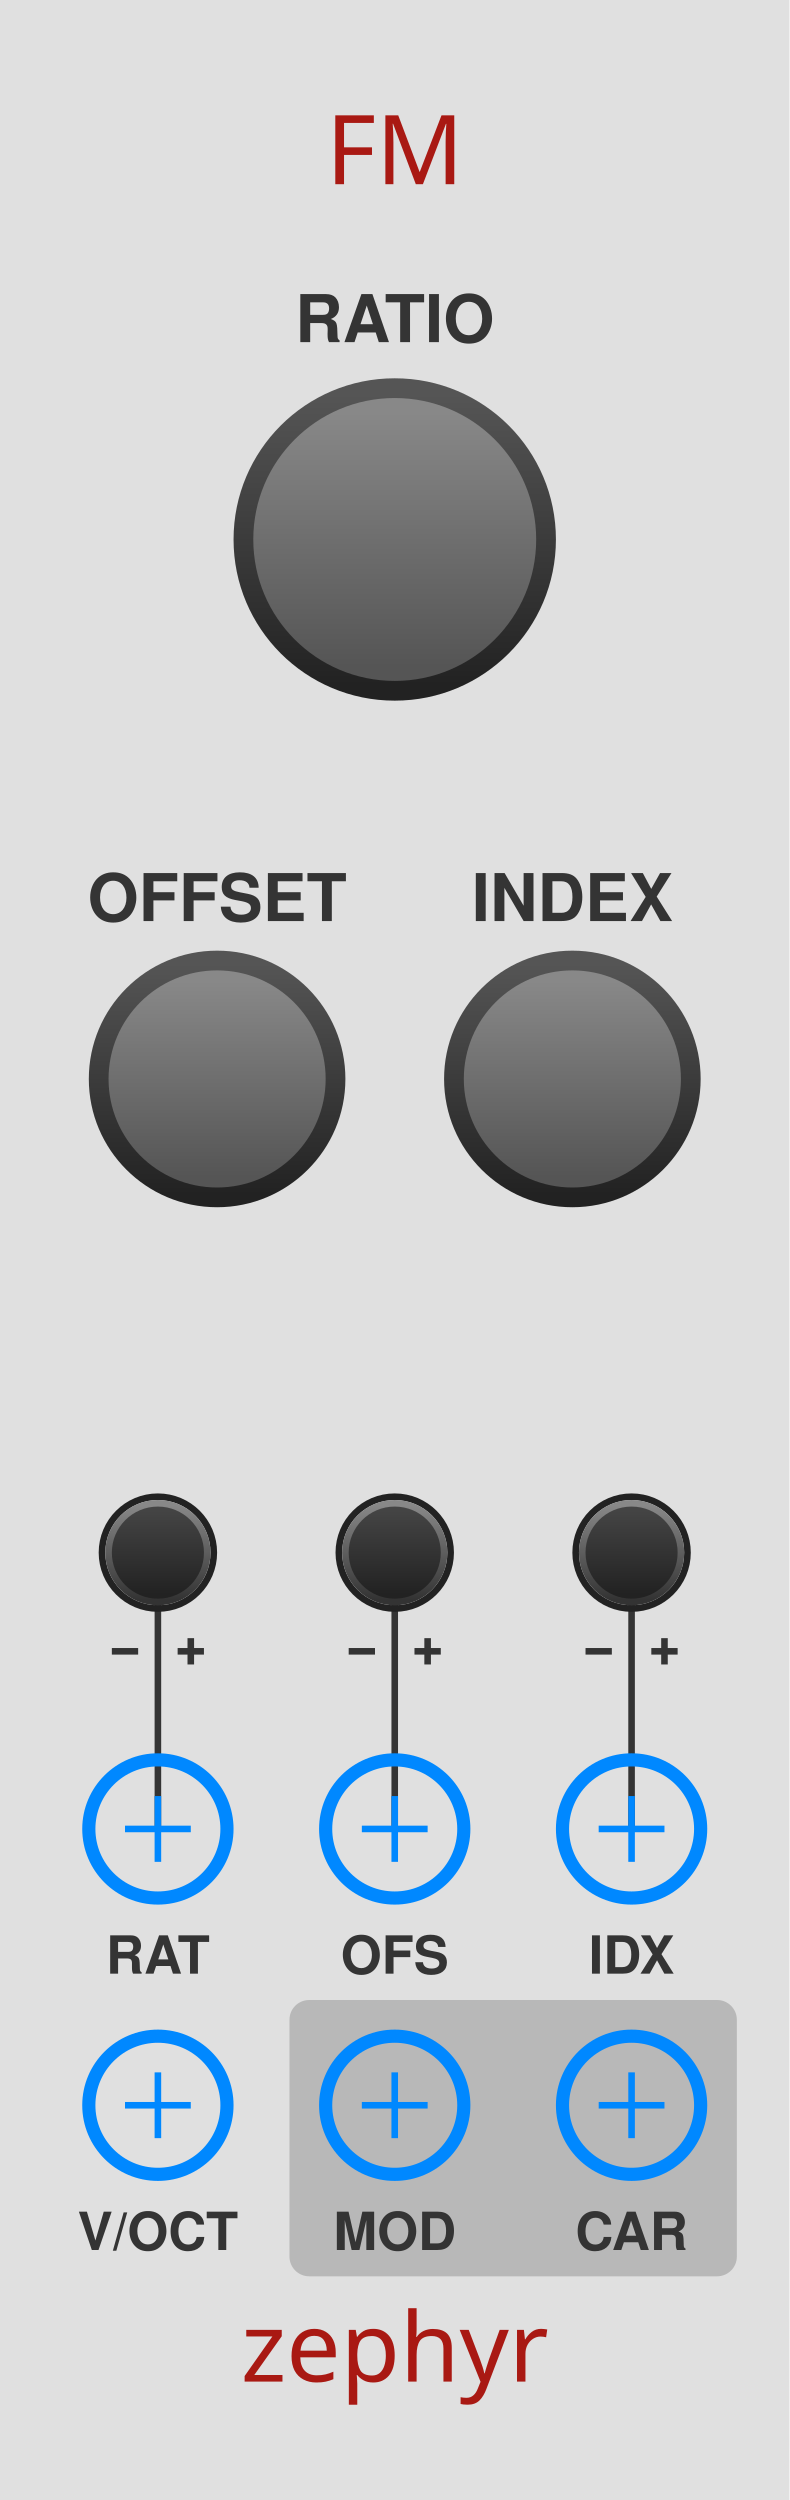
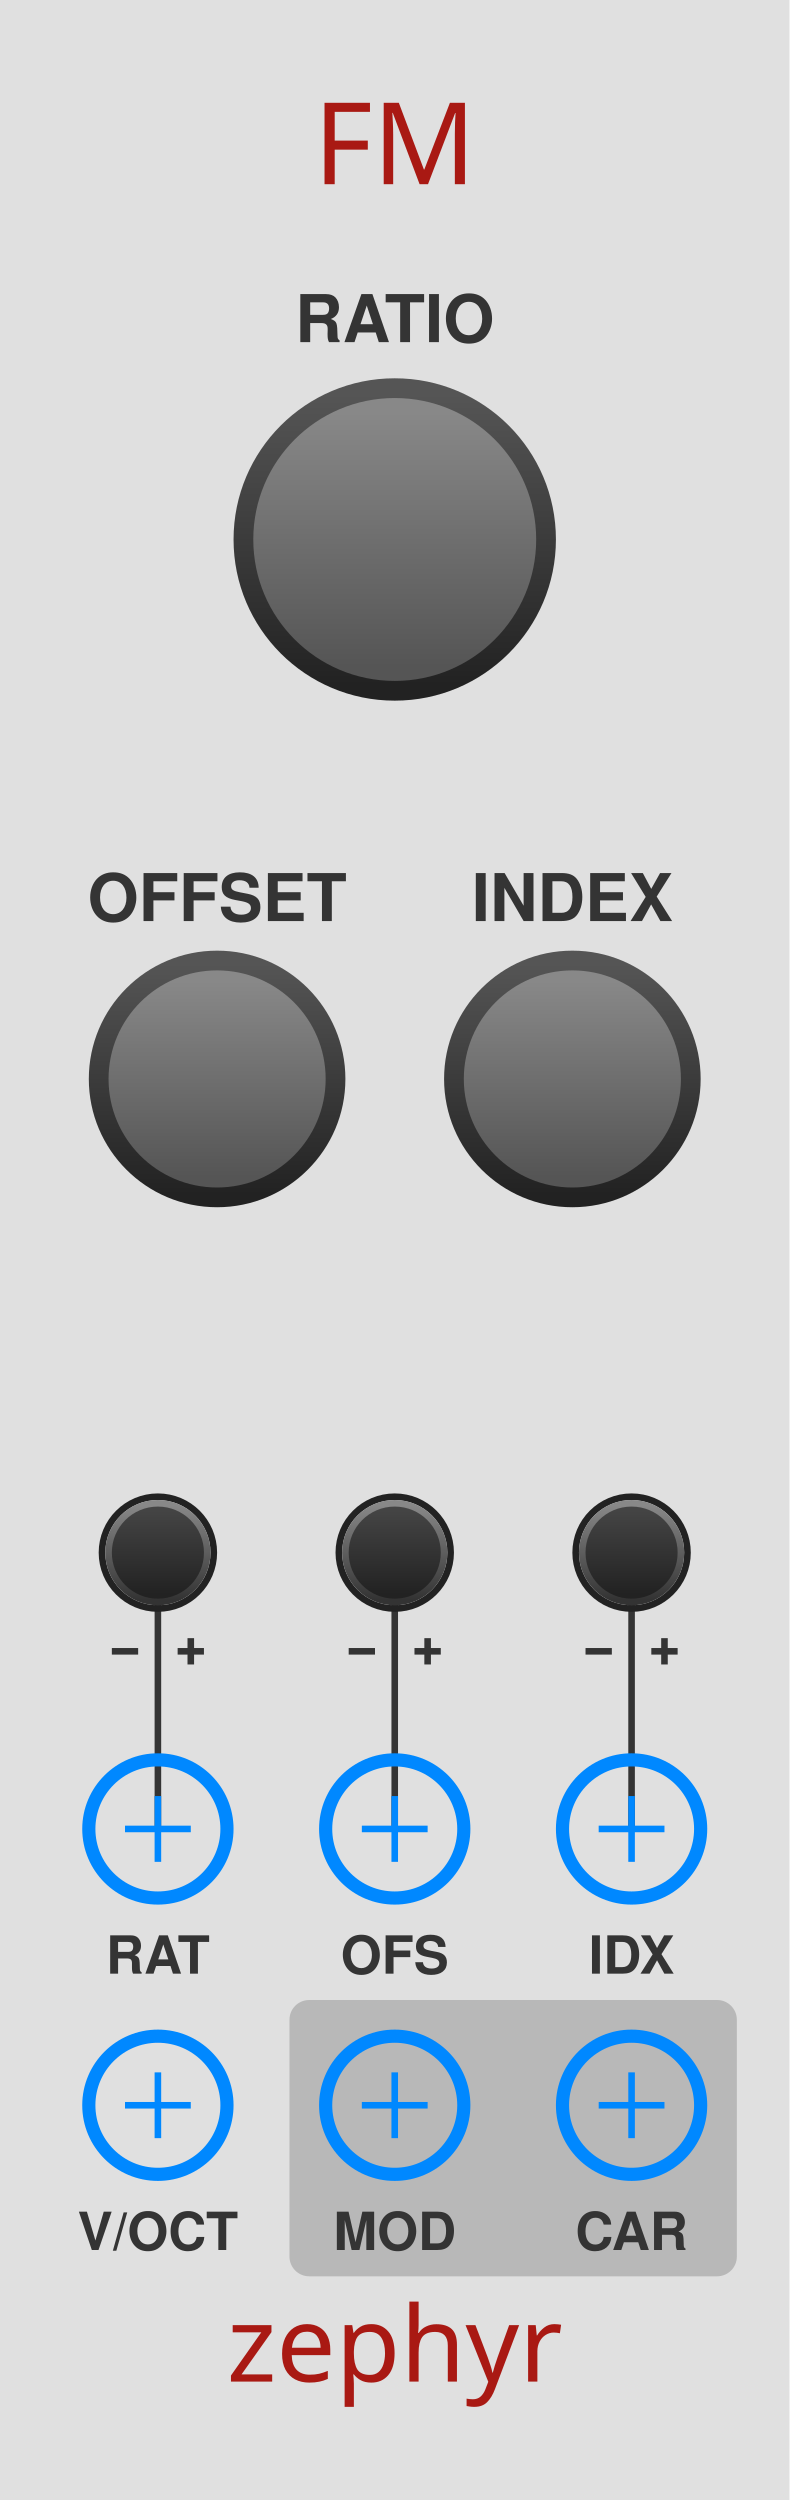
<svg xmlns="http://www.w3.org/2000/svg" xmlns:xlink="http://www.w3.org/1999/xlink" version="1.1" width="120" height="380" viewBox="0 0 120 380">
  <style>
    text.title {
      fill: #a91913;
      font-family: 'American Typewriter';
-       font-size: 11pt;
+       font-size: 13pt;
+     }
+     text.logo {
+       fill: #a91913;
+       font-family: 'American Typewriter';
+       font-size: 12pt;
    }
    text.big-label {
      fill: #343434;
      font-family: 'Helvetica';
      font-weight: bold;
      font-size: 7.5pt;
    }
    text.label {
      fill: #343434;
      font-family: 'Helvetica';
      font-weight: bold;
      font-size: 6pt;
    }
    .background {
      fill: #e0e0e0;
    }
    .output {
      fill: #b8b8b8;
    }
    polyline.connect {
      stroke: #343434;
      stroke-width: 1;
    }

    .blueprint {
      stroke: #08f;
      fill: none;
    }
  </style>
  <defs>
    <linearGradient id="smallKnobMediumGradient">
      <stop offset="5%" stop-color="#888" />
      <stop offset="95%" stop-color="#333" />
    </linearGradient>
    <linearGradient id="smallKnobDarkGradient">
      <stop offset="5%" stop-color="#444" />
      <stop offset="95%" stop-color="#222" />
    </linearGradient>
    <linearGradient id="bigKnobMediumGradient">
      <stop offset="5%" stop-color="#888" />
      <stop offset="95%" stop-color="#555" />
    </linearGradient>
    <linearGradient id="bigKnobDarkGradient">
      <stop offset="5%" stop-color="#555" />
      <stop offset="95%" stop-color="#222" />
    </linearGradient>
    <symbol id="knob18">
      <g transform="translate(9 9)">
        <circle r="8.5" stroke="#222" fill="none" />
        <circle r="8" fill="url('#smallKnobMediumGradient')" transform="rotate(90)" />
        <circle r="7" fill="url('#smallKnobDarkGradient')" transform="rotate(90)" />
      </g>
    </symbol>
    <symbol id="knob40">
      <g transform="translate(20 20)">
        <circle r="19.5" fill="url('#bigKnobDarkGradient')" transform="rotate(90)" />
        <circle r="16.5" fill="url('#bigKnobMediumGradient')" transform="rotate(90)" />
      </g>
    </symbol>
    <symbol id="knob50">
      <g transform="translate(25 25)">
        <circle r="24.5" fill="url('#bigKnobDarkGradient')" transform="rotate(90)" />
        <circle r="21.5" fill="url('#bigKnobMediumGradient')" transform="rotate(90)" />
      </g>
    </symbol>
    <symbol id="port">
      <g transform="translate(12 12)">
        <polyline points="-5,0 5,0" stroke-width="1" class="blueprint" />
        <polyline points="0,-5 0,5" stroke-width="1" class="blueprint" />
        <circle cx="0" cy="0" r="10.5" stroke-width="2" class="blueprint" />
      </g>
    </symbol>
  </defs>
  <rect class="background" width="100%" height="100%" />
  <text class="title" x="50%" y="28" text-anchor="middle">FM</text>
-   <text class="title" x="50%" y="362" text-anchor="middle">zephyr</text>
+   <text class="logo" x="50%" y="362" text-anchor="middle">zephyr</text>
  <g transform="translate(60 82)">
    <text x="0" y="-30" class="big-label" text-anchor="middle">RATIO</text>
    <use xlink:href="#knob50" transform="translate(-25 -25)" />
  </g>
  <g transform="translate(33 164)">
    <text x="0" y="-24" class="big-label" text-anchor="middle">OFFSET</text>
    <use xlink:href="#knob40" transform="translate(-20 -20)" />
  </g>
  <g transform="translate(87 164)">
    <text x="0" y="-24" class="big-label" text-anchor="middle">INDEX</text>
    <use xlink:href="#knob40" transform="translate(-20 -20)" />
  </g>
-   <g transform="translate(60 320)">
-     <rect x="-16" y="-16" width="68" height="42" rx="3" class="output" />
-   </g>
  <g transform="translate(24 236)">
    <polyline points="0 0 0 42" class="connect" />
    <g transform="translate(0 15)">
      <polyline points="-7 0 -3 0" class="connect" />
      <polyline points="7 0 3 0" class="connect" />
      <polyline points="5 -2 5 2" class="connect" />
    </g>
  </g>
  <g transform="translate(24 236)">
    <use xlink:href="#knob18" transform="translate(-9 -9)" />
-   </g>
-   <g transform="translate(24 278)">
-     <use xlink:href="#port" transform="translate(-12 -12)" />
-     <text x="0" y="22" class="label" text-anchor="middle">RAT</text>
-   </g>
-   <g transform="translate(24 320)">
-     <use xlink:href="#port" transform="translate(-12 -12)" />
-     <text x="0" y="22" class="label" text-anchor="middle">V/OCT</text>
  </g>
  <g transform="translate(60 236)">
    <polyline points="0 0 0 42" class="connect" />
    <g transform="translate(0 15)">
      <polyline points="-7 0 -3 0" class="connect" />
      <polyline points="7 0 3 0" class="connect" />
      <polyline points="5 -2 5 2" class="connect" />
    </g>
  </g>
  <g transform="translate(60 236)">
    <use xlink:href="#knob18" transform="translate(-9 -9)" />
  </g>
-   <g transform="translate(60 278)">
-     <use xlink:href="#port" transform="translate(-12 -12)" />
-     <text x="0" y="22" class="label" text-anchor="middle">OFS</text>
-   </g>
-   <g transform="translate(60 320)">
-     <use xlink:href="#port" transform="translate(-12 -12)" />
-     <text x="0" y="22" class="label" text-anchor="middle">MOD</text>
-   </g>
  <g transform="translate(96 236)">
    <polyline points="0 0 0 42" class="connect" />
    <g transform="translate(0 15)">
      <polyline points="-7 0 -3 0" class="connect" />
      <polyline points="7 0 3 0" class="connect" />
      <polyline points="5 -2 5 2" class="connect" />
    </g>
  </g>
  <g transform="translate(96 236)">
    <use xlink:href="#knob18" transform="translate(-9 -9)" />
  </g>
+   <g transform="translate(24 278)">
+     <use xlink:href="#port" transform="translate(-12 -12)" />
+     <text x="0" y="22" class="label" text-anchor="middle">RAT</text>
+   </g>
+   <g transform="translate(60 278)">
+     <use xlink:href="#port" transform="translate(-12 -12)" />
+     <text x="0" y="22" class="label" text-anchor="middle">OFS</text>
+   </g>
  <g transform="translate(96 278)">
    <use xlink:href="#port" transform="translate(-12 -12)" />
    <text x="0" y="22" class="label" text-anchor="middle">IDX</text>
+   </g>
+   <g transform="translate(60 320)">
+     <rect x="-16" y="-16" width="68" height="42" rx="3" class="output" />
+   </g>
+   <g transform="translate(24 320)">
+     <use xlink:href="#port" transform="translate(-12 -12)" />
+     <text x="0" y="22" class="label" text-anchor="middle">V/OCT</text>
+   </g>
+   <g transform="translate(60 320)">
+     <use xlink:href="#port" transform="translate(-12 -12)" />
+     <text x="0" y="22" class="label" text-anchor="middle">MOD</text>
  </g>
  <g transform="translate(96 320)">
    <use xlink:href="#port" transform="translate(-12 -12)" />
    <text x="0" y="22" class="label" text-anchor="middle">CAR</text>
  </g>
</svg>
